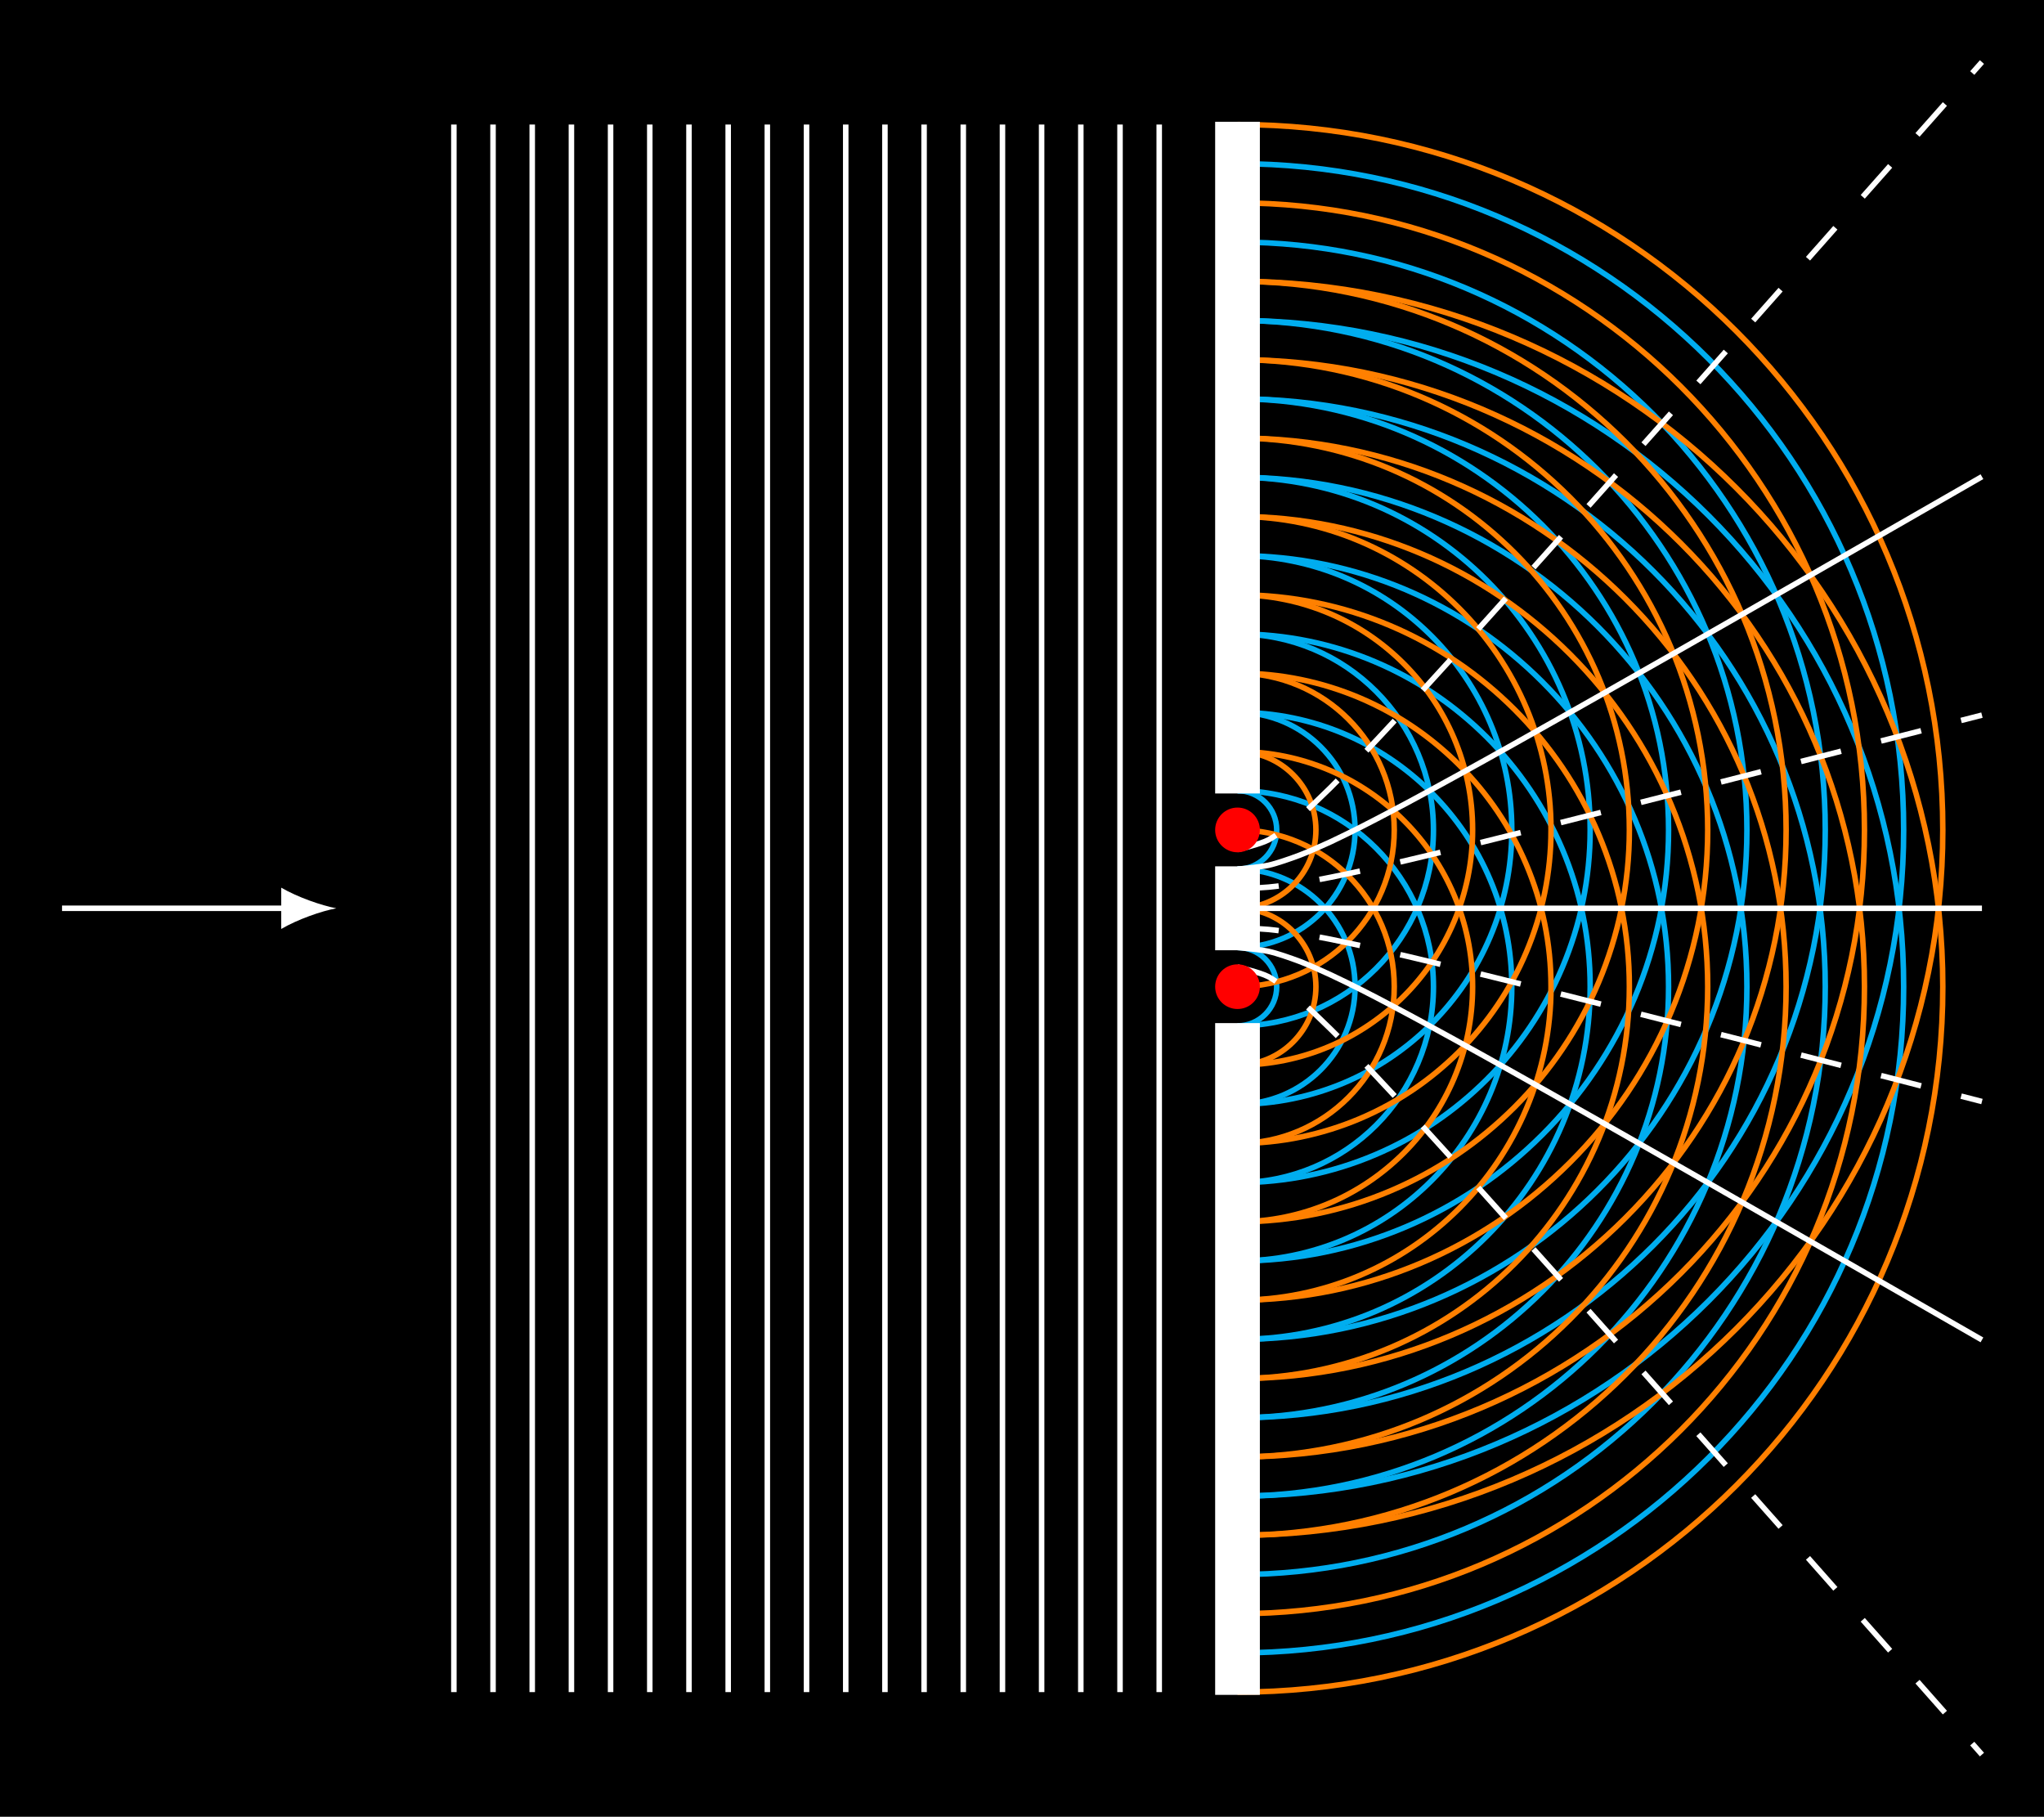
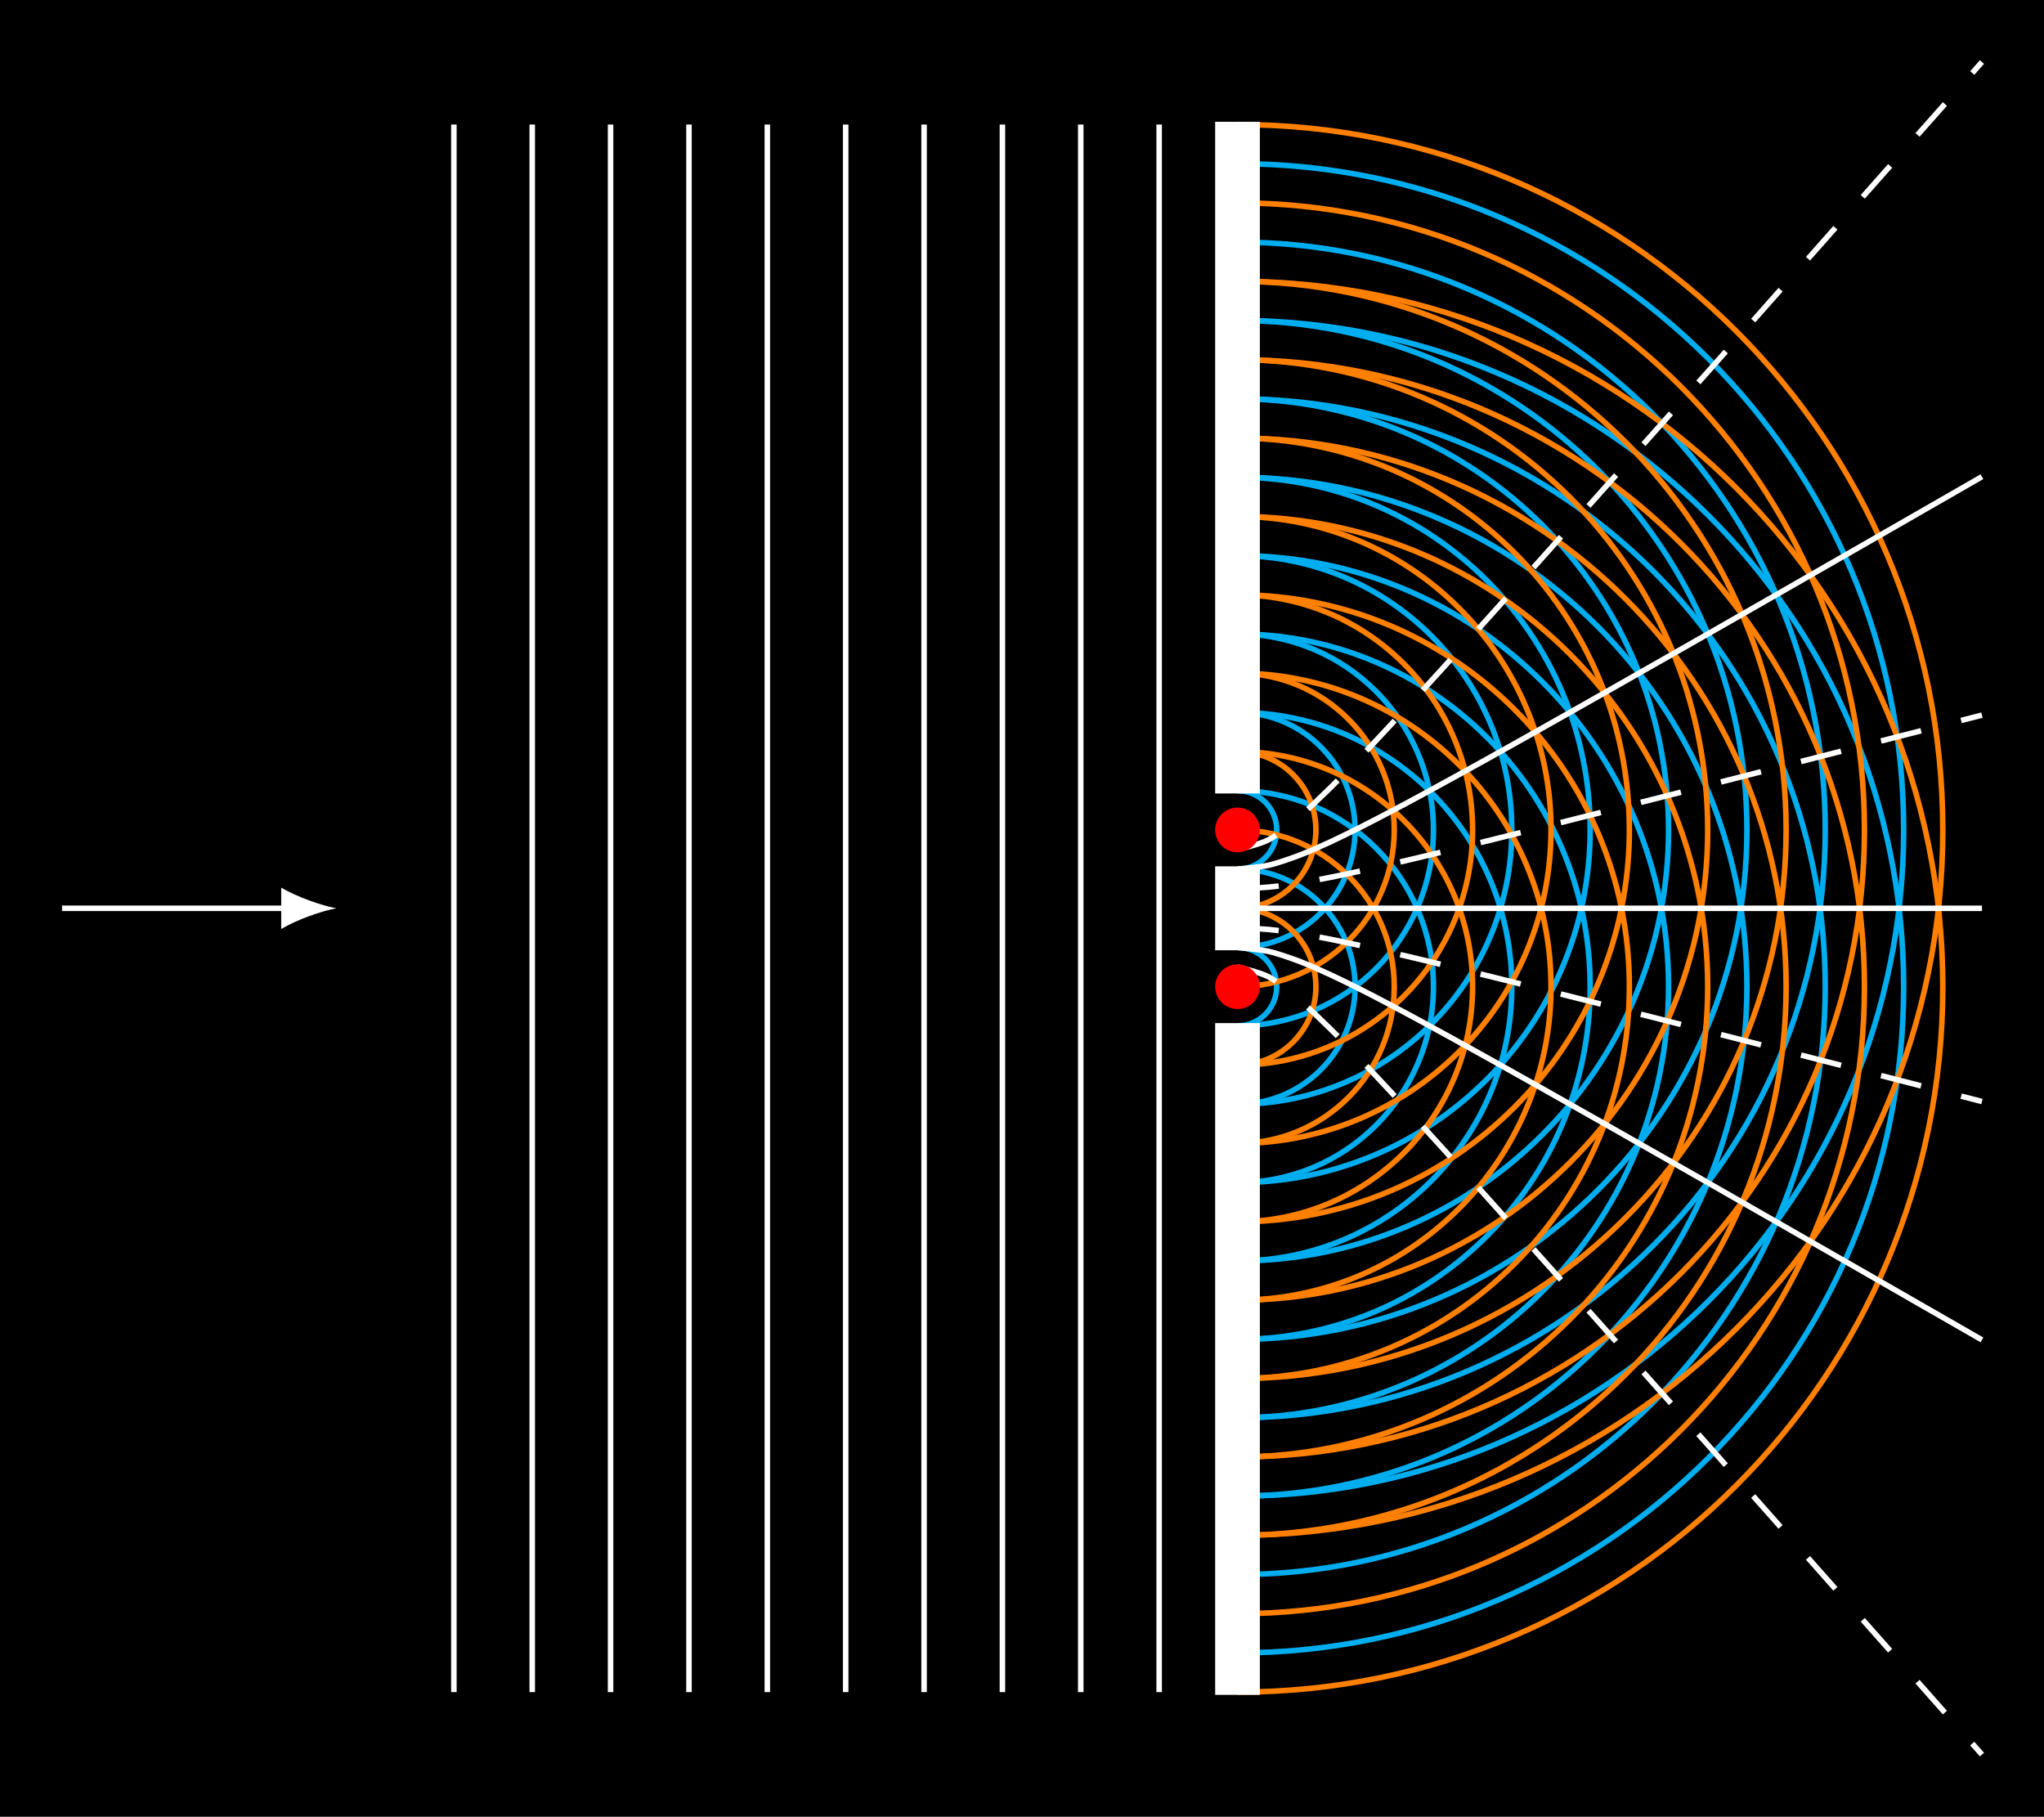
<svg xmlns="http://www.w3.org/2000/svg" width="147.872pt" height="131.4pt" viewBox="0 0 147.872 131.4" version="1.1">
  <defs>
    <clipPath id="clip1">
      <path d="M 0 0 L 147.871 0 L 147.871 131.398 L 0 131.398 Z M 0 0 " />
    </clipPath>
    <clipPath id="clip2">
      <path d="M 83 62 L 147.871 62 L 147.871 103 L 83 103 Z M 83 62 " />
    </clipPath>
    <clipPath id="clip3">
      <path d="M 83 60 L 147.871 60 L 147.871 72 L 83 72 Z M 83 60 " />
    </clipPath>
    <clipPath id="clip4">
      <path d="M 83 28 L 147.871 28 L 147.871 69 L 83 69 Z M 83 28 " />
    </clipPath>
    <clipPath id="clip5">
      <path d="M 83 64 L 147.871 64 L 147.871 131.398 L 83 131.398 Z M 83 64 " />
    </clipPath>
    <clipPath id="clip6">
      <path d="M 83 61 L 147.871 61 L 147.871 86 L 83 86 Z M 83 61 " />
    </clipPath>
    <clipPath id="clip7">
      <path d="M 83 46 L 147.871 46 L 147.871 70 L 83 70 Z M 83 46 " />
    </clipPath>
    <clipPath id="clip8">
      <path d="M 83 0 L 147.871 0 L 147.871 68 L 83 68 Z M 83 0 " />
    </clipPath>
  </defs>
  <g id="surface1">
    <g clip-path="url(#clip1)" clip-rule="nonzero">
      <path style=" stroke:none;fill-rule:nonzero;fill:rgb(0%,0%,0%);fill-opacity:1;" d="M 0 131.402 L 0 0 L 147.871 0 L 147.871 131.402 Z M 0 131.402 " />
      <path style=" stroke:none;fill-rule:nonzero;fill:rgb(0%,0%,0%);fill-opacity:1;" d="M 0 131.402 L 0 0 L 147.871 0 L 147.871 131.402 Z M 0 131.402 " />
    </g>
    <path style="fill:none;stroke-width:0.399;stroke-linecap:butt;stroke-linejoin:miter;stroke:rgb(100%,100%,100%);stroke-opacity:1;stroke-miterlimit:10;" d="M -85.04 0.001 L -68.786 0.001 " transform="matrix(1,0,0,-1,89.528,65.7)" />
    <path style=" stroke:none;fill-rule:nonzero;fill:rgb(100%,100%,100%);fill-opacity:1;" d="M 24.332 65.699 C 23.266 65.5 21.539 64.902 20.344 64.207 L 20.344 67.195 C 21.539 66.496 23.266 65.898 24.332 65.699 " />
    <path style="fill:none;stroke-width:0.399;stroke-linecap:butt;stroke-linejoin:miter;stroke:rgb(100%,100%,100%);stroke-opacity:1;stroke-miterlimit:10;" d="M -56.692 -56.695 L -56.692 56.692 " transform="matrix(1,0,0,-1,89.528,65.7)" />
-     <path style="fill:none;stroke-width:0.399;stroke-linecap:butt;stroke-linejoin:miter;stroke:rgb(100%,100%,100%);stroke-opacity:1;stroke-miterlimit:10;" d="M -53.86 -56.695 L -53.86 56.692 " transform="matrix(1,0,0,-1,89.528,65.7)" />
    <path style="fill:none;stroke-width:0.399;stroke-linecap:butt;stroke-linejoin:miter;stroke:rgb(100%,100%,100%);stroke-opacity:1;stroke-miterlimit:10;" d="M -51.024 -56.695 L -51.024 56.692 " transform="matrix(1,0,0,-1,89.528,65.7)" />
-     <path style="fill:none;stroke-width:0.399;stroke-linecap:butt;stroke-linejoin:miter;stroke:rgb(100%,100%,100%);stroke-opacity:1;stroke-miterlimit:10;" d="M -48.188 -56.695 L -48.188 56.692 " transform="matrix(1,0,0,-1,89.528,65.7)" />
    <path style="fill:none;stroke-width:0.399;stroke-linecap:butt;stroke-linejoin:miter;stroke:rgb(100%,100%,100%);stroke-opacity:1;stroke-miterlimit:10;" d="M -45.356 -56.695 L -45.356 56.692 " transform="matrix(1,0,0,-1,89.528,65.7)" />
-     <path style="fill:none;stroke-width:0.399;stroke-linecap:butt;stroke-linejoin:miter;stroke:rgb(100%,100%,100%);stroke-opacity:1;stroke-miterlimit:10;" d="M -42.52 -56.695 L -42.52 56.692 " transform="matrix(1,0,0,-1,89.528,65.7)" />
    <path style="fill:none;stroke-width:0.399;stroke-linecap:butt;stroke-linejoin:miter;stroke:rgb(100%,100%,100%);stroke-opacity:1;stroke-miterlimit:10;" d="M -39.684 -56.695 L -39.684 56.692 " transform="matrix(1,0,0,-1,89.528,65.7)" />
-     <path style="fill:none;stroke-width:0.399;stroke-linecap:butt;stroke-linejoin:miter;stroke:rgb(100%,100%,100%);stroke-opacity:1;stroke-miterlimit:10;" d="M -36.848 -56.695 L -36.848 56.692 " transform="matrix(1,0,0,-1,89.528,65.7)" />
    <path style="fill:none;stroke-width:0.399;stroke-linecap:butt;stroke-linejoin:miter;stroke:rgb(100%,100%,100%);stroke-opacity:1;stroke-miterlimit:10;" d="M -34.016 -56.695 L -34.016 56.692 " transform="matrix(1,0,0,-1,89.528,65.7)" />
-     <path style="fill:none;stroke-width:0.399;stroke-linecap:butt;stroke-linejoin:miter;stroke:rgb(100%,100%,100%);stroke-opacity:1;stroke-miterlimit:10;" d="M -31.18 -56.695 L -31.18 56.692 " transform="matrix(1,0,0,-1,89.528,65.7)" />
-     <path style="fill:none;stroke-width:0.399;stroke-linecap:butt;stroke-linejoin:miter;stroke:rgb(100%,100%,100%);stroke-opacity:1;stroke-miterlimit:10;" d="M -28.344 -56.695 L -28.344 56.692 " transform="matrix(1,0,0,-1,89.528,65.7)" />
-     <path style="fill:none;stroke-width:0.399;stroke-linecap:butt;stroke-linejoin:miter;stroke:rgb(100%,100%,100%);stroke-opacity:1;stroke-miterlimit:10;" d="M -25.508 -56.695 L -25.508 56.692 " transform="matrix(1,0,0,-1,89.528,65.7)" />
+     <path style="fill:none;stroke-width:0.399;stroke-linecap:butt;stroke-linejoin:miter;stroke:rgb(100%,100%,100%);stroke-opacity:1;stroke-miterlimit:10;" d="M -28.348 -56.695 L -28.348 56.692 " transform="matrix(1,0,0,-1,89.528,65.7)" />
    <path style="fill:none;stroke-width:0.399;stroke-linecap:butt;stroke-linejoin:miter;stroke:rgb(100%,100%,100%);stroke-opacity:1;stroke-miterlimit:10;" d="M -22.676 -56.695 L -22.676 56.692 " transform="matrix(1,0,0,-1,89.528,65.7)" />
-     <path style="fill:none;stroke-width:0.399;stroke-linecap:butt;stroke-linejoin:miter;stroke:rgb(100%,100%,100%);stroke-opacity:1;stroke-miterlimit:10;" d="M -19.84 -56.695 L -19.84 56.692 " transform="matrix(1,0,0,-1,89.528,65.7)" />
-     <path style="fill:none;stroke-width:0.399;stroke-linecap:butt;stroke-linejoin:miter;stroke:rgb(100%,100%,100%);stroke-opacity:1;stroke-miterlimit:10;" d="M -17.005 -56.695 L -17.005 56.692 " transform="matrix(1,0,0,-1,89.528,65.7)" />
-     <path style="fill:none;stroke-width:0.399;stroke-linecap:butt;stroke-linejoin:miter;stroke:rgb(100%,100%,100%);stroke-opacity:1;stroke-miterlimit:10;" d="M -14.173 -56.695 L -14.173 56.692 " transform="matrix(1,0,0,-1,89.528,65.7)" />
-     <path style="fill:none;stroke-width:0.399;stroke-linecap:butt;stroke-linejoin:miter;stroke:rgb(100%,100%,100%);stroke-opacity:1;stroke-miterlimit:10;" d="M -11.337 -56.695 L -11.337 56.692 " transform="matrix(1,0,0,-1,89.528,65.7)" />
-     <path style="fill:none;stroke-width:0.399;stroke-linecap:butt;stroke-linejoin:miter;stroke:rgb(100%,100%,100%);stroke-opacity:1;stroke-miterlimit:10;" d="M -8.501 -56.695 L -8.501 56.692 " transform="matrix(1,0,0,-1,89.528,65.7)" />
-     <path style="fill:none;stroke-width:0.399;stroke-linecap:butt;stroke-linejoin:miter;stroke:rgb(100%,100%,100%);stroke-opacity:1;stroke-miterlimit:10;" d="M -5.665 -56.695 L -5.665 56.692 " transform="matrix(1,0,0,-1,89.528,65.7)" />
+     <path style="fill:none;stroke-width:0.399;stroke-linecap:butt;stroke-linejoin:miter;stroke:rgb(100%,100%,100%);stroke-opacity:1;stroke-miterlimit:10;" d="M -17.008 -56.695 L -17.008 56.692 " transform="matrix(1,0,0,-1,89.528,65.7)" />
+     <path style="fill:none;stroke-width:0.399;stroke-linecap:butt;stroke-linejoin:miter;stroke:rgb(100%,100%,100%);stroke-opacity:1;stroke-miterlimit:10;" d="M -11.341 -56.695 L -11.341 56.692 " transform="matrix(1,0,0,-1,89.528,65.7)" />
+     <path style="fill:none;stroke-width:0.399;stroke-linecap:butt;stroke-linejoin:miter;stroke:rgb(100%,100%,100%);stroke-opacity:1;stroke-miterlimit:10;" d="M -5.669 -56.695 L -5.669 56.692 " transform="matrix(1,0,0,-1,89.528,65.7)" />
    <path style="fill:none;stroke-width:0.399;stroke-linecap:butt;stroke-linejoin:miter;stroke:rgb(0%,67.839%,93.729%);stroke-opacity:1;stroke-miterlimit:10;" d="M -0.001 2.833 C 1.566 2.833 2.835 4.102 2.835 5.669 C 2.835 7.235 1.566 8.505 -0.001 8.505 " transform="matrix(1,0,0,-1,89.528,65.7)" />
    <path style="fill:none;stroke-width:0.399;stroke-linecap:butt;stroke-linejoin:miter;stroke:rgb(0%,67.839%,93.729%);stroke-opacity:1;stroke-miterlimit:10;" d="M -0.001 -8.503 C 1.566 -8.503 2.835 -7.234 2.835 -5.671 C 2.835 -4.105 1.566 -2.835 -0.001 -2.835 " transform="matrix(1,0,0,-1,89.528,65.7)" />
    <path style="fill:none;stroke-width:0.399;stroke-linecap:butt;stroke-linejoin:miter;stroke:rgb(0%,67.839%,93.729%);stroke-opacity:1;stroke-miterlimit:10;" d="M -0.001 -2.835 C 4.699 -2.835 8.503 0.973 8.503 5.669 C 8.503 10.368 4.699 14.173 -0.001 14.173 " transform="matrix(1,0,0,-1,89.528,65.7)" />
    <path style="fill:none;stroke-width:0.399;stroke-linecap:butt;stroke-linejoin:miter;stroke:rgb(0%,67.839%,93.729%);stroke-opacity:1;stroke-miterlimit:10;" d="M -0.001 -14.175 C 4.699 -14.175 8.503 -10.366 8.503 -5.671 C 8.503 -0.972 4.699 2.837 -0.001 2.837 " transform="matrix(1,0,0,-1,89.528,65.7)" />
    <path style="fill:none;stroke-width:0.399;stroke-linecap:butt;stroke-linejoin:miter;stroke:rgb(0%,67.839%,93.729%);stroke-opacity:1;stroke-miterlimit:10;" d="M -0.001 -8.503 C 7.827 -8.503 14.175 -2.159 14.175 5.669 C 14.175 13.497 7.827 19.845 -0.001 19.845 " transform="matrix(1,0,0,-1,89.528,65.7)" />
    <path style="fill:none;stroke-width:0.399;stroke-linecap:butt;stroke-linejoin:miter;stroke:rgb(0%,67.839%,93.729%);stroke-opacity:1;stroke-miterlimit:10;" d="M -0.001 -19.843 C 7.827 -19.843 14.175 -13.495 14.175 -5.671 C 14.175 2.157 7.827 8.505 -0.001 8.505 " transform="matrix(1,0,0,-1,89.528,65.7)" />
    <path style="fill:none;stroke-width:0.399;stroke-linecap:butt;stroke-linejoin:miter;stroke:rgb(0%,67.839%,93.729%);stroke-opacity:1;stroke-miterlimit:10;" d="M -0.001 -14.175 C 10.96 -14.175 19.843 -5.288 19.843 5.669 C 19.843 16.63 10.96 25.512 -0.001 25.512 " transform="matrix(1,0,0,-1,89.528,65.7)" />
    <path style="fill:none;stroke-width:0.399;stroke-linecap:butt;stroke-linejoin:miter;stroke:rgb(0%,67.839%,93.729%);stroke-opacity:1;stroke-miterlimit:10;" d="M -0.001 -25.511 C 10.96 -25.511 19.843 -16.628 19.843 -5.671 C 19.843 5.29 10.96 14.173 -0.001 14.173 " transform="matrix(1,0,0,-1,89.528,65.7)" />
    <path style="fill:none;stroke-width:0.399;stroke-linecap:butt;stroke-linejoin:miter;stroke:rgb(0%,67.839%,93.729%);stroke-opacity:1;stroke-miterlimit:10;" d="M -0.001 -19.843 C 14.089 -19.843 25.511 -8.421 25.511 5.669 C 25.511 19.759 14.089 31.18 -0.001 31.18 " transform="matrix(1,0,0,-1,89.528,65.7)" />
    <path style="fill:none;stroke-width:0.399;stroke-linecap:butt;stroke-linejoin:miter;stroke:rgb(0%,67.839%,93.729%);stroke-opacity:1;stroke-miterlimit:10;" d="M -0.001 -31.183 C 14.089 -31.183 25.511 -19.761 25.511 -5.671 C 25.511 8.423 14.089 19.845 -0.001 19.845 " transform="matrix(1,0,0,-1,89.528,65.7)" />
    <path style="fill:none;stroke-width:0.399;stroke-linecap:butt;stroke-linejoin:miter;stroke:rgb(0%,67.839%,93.729%);stroke-opacity:1;stroke-miterlimit:10;" d="M -0.001 -25.511 C 17.222 -25.511 31.183 -11.55 31.183 5.669 C 31.183 22.891 17.222 36.852 -0.001 36.852 " transform="matrix(1,0,0,-1,89.528,65.7)" />
    <path style="fill:none;stroke-width:0.399;stroke-linecap:butt;stroke-linejoin:miter;stroke:rgb(0%,67.839%,93.729%);stroke-opacity:1;stroke-miterlimit:10;" d="M -0.001 -36.851 C 17.222 -36.851 31.183 -22.89 31.183 -5.671 C 31.183 11.552 17.222 25.512 -0.001 25.512 " transform="matrix(1,0,0,-1,89.528,65.7)" />
    <path style="fill:none;stroke-width:0.399;stroke-linecap:butt;stroke-linejoin:miter;stroke:rgb(0%,67.839%,93.729%);stroke-opacity:1;stroke-miterlimit:10;" d="M -0.001 -31.183 C 20.351 -31.183 36.851 -14.683 36.851 5.669 C 36.851 26.02 20.351 42.52 -0.001 42.52 " transform="matrix(1,0,0,-1,89.528,65.7)" />
    <path style="fill:none;stroke-width:0.399;stroke-linecap:butt;stroke-linejoin:miter;stroke:rgb(0%,67.839%,93.729%);stroke-opacity:1;stroke-miterlimit:10;" d="M -0.001 -42.519 C 20.351 -42.519 36.851 -26.023 36.851 -5.671 C 36.851 14.684 20.351 31.18 -0.001 31.18 " transform="matrix(1,0,0,-1,89.528,65.7)" />
    <path style="fill:none;stroke-width:0.399;stroke-linecap:butt;stroke-linejoin:miter;stroke:rgb(0%,67.839%,93.729%);stroke-opacity:1;stroke-miterlimit:10;" d="M -0.001 -36.851 C 23.484 -36.851 42.519 -17.816 42.519 5.669 C 42.519 29.153 23.484 48.188 -0.001 48.188 " transform="matrix(1,0,0,-1,89.528,65.7)" />
    <path style="fill:none;stroke-width:0.399;stroke-linecap:butt;stroke-linejoin:miter;stroke:rgb(0%,67.839%,93.729%);stroke-opacity:1;stroke-miterlimit:10;" d="M -0.001 -48.191 C 23.484 -48.191 42.519 -29.152 42.519 -5.671 C 42.519 17.813 23.484 36.852 -0.001 36.852 " transform="matrix(1,0,0,-1,89.528,65.7)" />
    <path style="fill:none;stroke-width:0.399;stroke-linecap:butt;stroke-linejoin:miter;stroke:rgb(0%,67.839%,93.729%);stroke-opacity:1;stroke-miterlimit:10;" d="M -0.001 -42.519 C 26.613 -42.519 48.191 -20.945 48.191 5.669 C 48.191 32.282 26.613 53.86 -0.001 53.86 " transform="matrix(1,0,0,-1,89.528,65.7)" />
    <path style="fill:none;stroke-width:0.399;stroke-linecap:butt;stroke-linejoin:miter;stroke:rgb(0%,67.839%,93.729%);stroke-opacity:1;stroke-miterlimit:10;" d="M -0.001 -53.859 C 26.613 -53.859 48.191 -32.284 48.191 -5.671 C 48.191 20.946 26.613 42.52 -0.001 42.52 " transform="matrix(1,0,0,-1,89.528,65.7)" />
    <path style="fill:none;stroke-width:0.399;stroke-linecap:butt;stroke-linejoin:miter;stroke:rgb(100%,50%,0%);stroke-opacity:1;stroke-miterlimit:10;" d="M -0.001 0.001 C 3.132 0.001 5.671 2.54 5.671 5.669 C 5.671 8.802 3.132 11.337 -0.001 11.337 " transform="matrix(1,0,0,-1,89.528,65.7)" />
    <path style="fill:none;stroke-width:0.399;stroke-linecap:butt;stroke-linejoin:miter;stroke:rgb(100%,50%,0%);stroke-opacity:1;stroke-miterlimit:10;" d="M -0.001 -11.339 C 3.132 -11.339 5.671 -8.8 5.671 -5.671 C 5.671 -2.538 3.132 0.001 -0.001 0.001 " transform="matrix(1,0,0,-1,89.528,65.7)" />
    <path style="fill:none;stroke-width:0.399;stroke-linecap:butt;stroke-linejoin:miter;stroke:rgb(100%,50%,0%);stroke-opacity:1;stroke-miterlimit:10;" d="M -0.001 -5.671 C 6.261 -5.671 11.339 -0.593 11.339 5.669 C 11.339 11.93 6.261 17.009 -0.001 17.009 " transform="matrix(1,0,0,-1,89.528,65.7)" />
    <path style="fill:none;stroke-width:0.399;stroke-linecap:butt;stroke-linejoin:miter;stroke:rgb(100%,50%,0%);stroke-opacity:1;stroke-miterlimit:10;" d="M -0.001 -17.007 C 6.261 -17.007 11.339 -11.933 11.339 -5.671 C 11.339 0.595 6.261 5.669 -0.001 5.669 " transform="matrix(1,0,0,-1,89.528,65.7)" />
    <path style="fill:none;stroke-width:0.399;stroke-linecap:butt;stroke-linejoin:miter;stroke:rgb(100%,50%,0%);stroke-opacity:1;stroke-miterlimit:10;" d="M -0.001 -11.339 C 9.394 -11.339 17.007 -3.726 17.007 5.669 C 17.007 15.063 9.394 22.677 -0.001 22.677 " transform="matrix(1,0,0,-1,89.528,65.7)" />
    <path style="fill:none;stroke-width:0.399;stroke-linecap:butt;stroke-linejoin:miter;stroke:rgb(100%,50%,0%);stroke-opacity:1;stroke-miterlimit:10;" d="M -0.001 -22.679 C 9.394 -22.679 17.007 -15.062 17.007 -5.671 C 17.007 3.723 9.394 11.337 -0.001 11.337 " transform="matrix(1,0,0,-1,89.528,65.7)" />
    <path style="fill:none;stroke-width:0.399;stroke-linecap:butt;stroke-linejoin:miter;stroke:rgb(100%,50%,0%);stroke-opacity:1;stroke-miterlimit:10;" d="M -0.001 -17.007 C 12.523 -17.007 22.679 -6.855 22.679 5.669 C 22.679 18.192 12.523 28.345 -0.001 28.345 " transform="matrix(1,0,0,-1,89.528,65.7)" />
    <path style="fill:none;stroke-width:0.399;stroke-linecap:butt;stroke-linejoin:miter;stroke:rgb(100%,50%,0%);stroke-opacity:1;stroke-miterlimit:10;" d="M -0.001 -28.347 C 12.523 -28.347 22.679 -18.195 22.679 -5.671 C 22.679 6.856 12.523 17.009 -0.001 17.009 " transform="matrix(1,0,0,-1,89.528,65.7)" />
    <path style="fill:none;stroke-width:0.399;stroke-linecap:butt;stroke-linejoin:miter;stroke:rgb(100%,50%,0%);stroke-opacity:1;stroke-miterlimit:10;" d="M -0.001 -22.679 C 15.656 -22.679 28.347 -9.988 28.347 5.669 C 28.347 21.325 15.656 34.016 -0.001 34.016 " transform="matrix(1,0,0,-1,89.528,65.7)" />
    <path style="fill:none;stroke-width:0.399;stroke-linecap:butt;stroke-linejoin:miter;stroke:rgb(100%,50%,0%);stroke-opacity:1;stroke-miterlimit:10;" d="M -0.001 -34.015 C 15.656 -34.015 28.347 -21.323 28.347 -5.671 C 28.347 9.985 15.656 22.677 -0.001 22.677 " transform="matrix(1,0,0,-1,89.528,65.7)" />
    <path style="fill:none;stroke-width:0.399;stroke-linecap:butt;stroke-linejoin:miter;stroke:rgb(100%,50%,0%);stroke-opacity:1;stroke-miterlimit:10;" d="M -0.001 -28.347 C 18.788 -28.347 34.015 -13.116 34.015 5.669 C 34.015 24.454 18.788 39.684 -0.001 39.684 " transform="matrix(1,0,0,-1,89.528,65.7)" />
    <path style="fill:none;stroke-width:0.399;stroke-linecap:butt;stroke-linejoin:miter;stroke:rgb(100%,50%,0%);stroke-opacity:1;stroke-miterlimit:10;" d="M -0.001 -39.687 C 18.788 -39.687 34.015 -24.456 34.015 -5.671 C 34.015 13.118 18.788 28.345 -0.001 28.345 " transform="matrix(1,0,0,-1,89.528,65.7)" />
    <path style="fill:none;stroke-width:0.399;stroke-linecap:butt;stroke-linejoin:miter;stroke:rgb(100%,50%,0%);stroke-opacity:1;stroke-miterlimit:10;" d="M -0.001 -34.015 C 21.917 -34.015 39.687 -16.249 39.687 5.669 C 39.687 27.587 21.917 45.352 -0.001 45.352 " transform="matrix(1,0,0,-1,89.528,65.7)" />
    <path style="fill:none;stroke-width:0.399;stroke-linecap:butt;stroke-linejoin:miter;stroke:rgb(100%,50%,0%);stroke-opacity:1;stroke-miterlimit:10;" d="M -0.001 -45.355 C 21.917 -45.355 39.687 -27.585 39.687 -5.671 C 39.687 16.247 21.917 34.016 -0.001 34.016 " transform="matrix(1,0,0,-1,89.528,65.7)" />
    <path style="fill:none;stroke-width:0.399;stroke-linecap:butt;stroke-linejoin:miter;stroke:rgb(100%,50%,0%);stroke-opacity:1;stroke-miterlimit:10;" d="M -0.001 -39.687 C 25.05 -39.687 45.355 -19.378 45.355 5.669 C 45.355 30.72 25.05 51.024 -0.001 51.024 " transform="matrix(1,0,0,-1,89.528,65.7)" />
    <path style="fill:none;stroke-width:0.399;stroke-linecap:butt;stroke-linejoin:miter;stroke:rgb(100%,50%,0%);stroke-opacity:1;stroke-miterlimit:10;" d="M -0.001 -51.023 C 25.05 -51.023 45.355 -30.718 45.355 -5.671 C 45.355 19.38 25.05 39.684 -0.001 39.684 " transform="matrix(1,0,0,-1,89.528,65.7)" />
    <path style="fill:none;stroke-width:0.399;stroke-linecap:butt;stroke-linejoin:miter;stroke:rgb(100%,50%,0%);stroke-opacity:1;stroke-miterlimit:10;" d="M -0.001 -45.355 C 28.179 -45.355 51.023 -22.511 51.023 5.669 C 51.023 33.848 28.179 56.692 -0.001 56.692 " transform="matrix(1,0,0,-1,89.528,65.7)" />
    <path style="fill:none;stroke-width:0.399;stroke-linecap:butt;stroke-linejoin:miter;stroke:rgb(100%,50%,0%);stroke-opacity:1;stroke-miterlimit:10;" d="M -0.001 -56.695 C 28.179 -56.695 51.023 -33.851 51.023 -5.671 C 51.023 22.509 28.179 45.352 -0.001 45.352 " transform="matrix(1,0,0,-1,89.528,65.7)" />
    <g clip-path="url(#clip2)" clip-rule="nonzero">
      <path style="fill:none;stroke-width:0.399;stroke-linecap:butt;stroke-linejoin:miter;stroke:rgb(100%,100%,100%);stroke-opacity:1;stroke-miterlimit:10;" d="M -0.001 -2.835 C -0.001 -2.835 1.62 -2.976 2.245 -3.116 C 2.867 -3.253 3.867 -3.605 4.488 -3.839 C 5.113 -4.073 6.109 -4.523 6.734 -4.812 C 7.355 -5.097 8.355 -5.593 8.976 -5.905 C 9.597 -6.218 10.597 -6.741 11.218 -7.07 C 11.843 -7.398 12.843 -7.937 13.464 -8.273 C 14.085 -8.609 15.085 -9.159 15.706 -9.499 C 16.331 -9.843 17.327 -10.398 17.952 -10.745 C 18.574 -11.089 19.574 -11.648 20.195 -11.999 C 20.82 -12.347 21.816 -12.909 22.441 -13.261 C 23.062 -13.613 24.062 -14.175 24.683 -14.53 C 25.308 -14.882 26.304 -15.448 26.929 -15.8 C 27.55 -16.155 28.55 -16.722 29.171 -17.077 C 29.796 -17.433 30.792 -18.003 31.417 -18.355 C 32.038 -18.71 33.038 -19.28 33.66 -19.636 C 34.285 -19.991 35.281 -20.566 35.906 -20.921 C 36.527 -21.277 37.527 -21.847 38.148 -22.206 C 38.769 -22.562 39.769 -23.132 40.394 -23.491 C 41.015 -23.847 42.015 -24.417 42.636 -24.777 C 43.257 -25.132 44.257 -25.706 44.878 -26.062 C 45.503 -26.421 46.503 -26.995 47.124 -27.351 C 47.745 -27.71 48.745 -28.284 49.367 -28.64 C 49.992 -28.999 50.988 -29.573 51.613 -29.929 C 52.234 -30.288 53.855 -31.218 53.855 -31.218 " transform="matrix(1,0,0,-1,89.528,65.7)" />
    </g>
    <g clip-path="url(#clip3)" clip-rule="nonzero">
      <path style="fill:none;stroke-width:0.399;stroke-linecap:butt;stroke-linejoin:miter;stroke:rgb(100%,100%,100%);stroke-opacity:1;stroke-miterlimit:10;" d="M -0.001 0.001 C -0.001 0.001 1.62 0.001 2.245 0.001 C 2.867 0.001 3.867 0.001 4.488 0.001 C 5.113 0.001 6.109 0.001 6.734 0.001 C 7.355 0.001 8.355 0.001 8.976 0.001 C 9.597 0.001 10.597 0.001 11.218 0.001 C 11.843 0.001 12.843 0.001 13.464 0.001 C 14.085 0.001 15.085 0.001 15.706 0.001 C 16.331 0.001 17.327 0.001 17.952 0.001 C 18.574 0.001 19.574 0.001 20.195 0.001 C 20.82 0.001 21.816 0.001 22.441 0.001 C 23.062 0.001 24.062 0.001 24.683 0.001 C 25.308 0.001 26.304 0.001 26.929 0.001 C 27.55 0.001 28.55 0.001 29.171 0.001 C 29.796 0.001 30.792 0.001 31.417 0.001 C 32.038 0.001 33.038 0.001 33.66 0.001 C 34.285 0.001 35.281 0.001 35.906 0.001 C 36.527 0.001 37.527 0.001 38.148 0.001 C 38.769 0.001 39.769 0.001 40.394 0.001 C 41.015 0.001 42.015 0.001 42.636 0.001 C 43.257 0.001 44.257 0.001 44.878 0.001 C 45.503 0.001 46.503 0.001 47.124 0.001 C 47.745 0.001 48.745 0.001 49.367 0.001 C 49.992 0.001 50.988 0.001 51.613 0.001 C 52.234 0.001 53.855 0.001 53.855 0.001 " transform="matrix(1,0,0,-1,89.528,65.7)" />
    </g>
    <g clip-path="url(#clip4)" clip-rule="nonzero">
      <path style="fill:none;stroke-width:0.399;stroke-linecap:butt;stroke-linejoin:miter;stroke:rgb(100%,100%,100%);stroke-opacity:1;stroke-miterlimit:10;" d="M -0.001 2.833 C -0.001 2.833 1.62 2.977 2.245 3.114 C 2.867 3.255 3.867 3.606 4.488 3.841 C 5.113 4.075 6.109 4.524 6.734 4.809 C 7.355 5.098 8.355 5.595 8.976 5.907 C 9.597 6.22 10.597 6.743 11.218 7.071 C 11.843 7.399 12.843 7.934 13.464 8.274 C 14.085 8.61 15.085 9.157 15.706 9.501 C 16.331 9.845 17.327 10.395 17.952 10.743 C 18.574 11.091 19.574 11.649 20.195 11.997 C 20.82 12.348 21.816 12.911 22.441 13.262 C 23.062 13.61 24.062 14.177 24.683 14.528 C 25.308 14.88 26.304 15.446 26.929 15.802 C 27.55 16.153 28.55 16.723 29.171 17.079 C 29.796 17.43 30.792 18.001 31.417 18.356 C 32.038 18.712 33.038 19.282 33.66 19.637 C 34.285 19.993 35.281 20.563 35.906 20.919 C 36.527 21.278 37.527 21.848 38.148 22.204 C 38.769 22.559 39.769 23.134 40.394 23.489 C 41.015 23.848 42.015 24.419 42.636 24.778 C 43.257 25.134 44.257 25.708 44.878 26.063 C 45.503 26.423 46.503 26.993 47.124 27.352 C 47.745 27.708 48.745 28.282 49.367 28.641 C 49.992 28.997 50.988 29.571 51.613 29.93 C 52.234 30.286 53.855 31.22 53.855 31.22 " transform="matrix(1,0,0,-1,89.528,65.7)" />
    </g>
    <g clip-path="url(#clip5)" clip-rule="nonzero">
      <path style="fill:none;stroke-width:0.399;stroke-linecap:butt;stroke-linejoin:miter;stroke:rgb(100%,100%,100%);stroke-opacity:1;stroke-dasharray:2.989,2.989;stroke-miterlimit:10;" d="M -0.001 -4.253 C -0.001 -4.253 1.62 -4.624 2.245 -4.952 C 2.867 -5.284 3.867 -6.105 4.488 -6.628 C 5.113 -7.155 6.109 -8.128 6.734 -8.738 C 7.355 -9.347 8.355 -10.382 8.976 -11.03 C 9.597 -11.679 10.597 -12.745 11.218 -13.413 C 11.843 -14.081 12.843 -15.167 13.464 -15.847 C 14.085 -16.527 15.085 -17.624 15.706 -18.312 C 16.331 -18.995 17.327 -20.105 17.952 -20.792 C 18.574 -21.484 19.574 -22.597 20.195 -23.292 C 20.82 -23.984 21.816 -25.101 22.441 -25.796 C 23.062 -26.491 24.062 -27.613 24.683 -28.308 C 25.308 -29.007 26.304 -30.128 26.929 -30.827 C 27.55 -31.527 28.55 -32.648 29.171 -33.347 C 29.796 -34.05 30.792 -35.171 31.417 -35.874 C 32.038 -36.573 33.038 -37.698 33.66 -38.402 C 34.285 -39.105 35.281 -40.23 35.906 -40.933 C 36.527 -41.632 37.527 -42.761 38.148 -43.464 C 38.769 -44.163 39.769 -45.292 40.394 -45.995 C 41.015 -46.698 42.015 -47.827 42.636 -48.53 C 43.257 -49.234 44.257 -50.359 44.878 -51.066 C 45.503 -51.769 46.503 -52.898 47.124 -53.601 C 47.745 -54.304 48.745 -55.433 49.367 -56.136 C 49.992 -56.839 50.988 -57.972 51.613 -58.675 C 52.234 -59.378 53.855 -61.214 53.855 -61.214 " transform="matrix(1,0,0,-1,89.528,65.7)" />
    </g>
    <g clip-path="url(#clip6)" clip-rule="nonzero">
      <path style="fill:none;stroke-width:0.399;stroke-linecap:butt;stroke-linejoin:miter;stroke:rgb(100%,100%,100%);stroke-opacity:1;stroke-dasharray:2.989,2.989;stroke-miterlimit:10;" d="M -0.001 -1.417 C -0.001 -1.417 1.62 -1.472 2.245 -1.53 C 2.867 -1.589 3.867 -1.73 4.488 -1.831 C 5.113 -1.929 6.109 -2.12 6.734 -2.241 C 7.355 -2.366 8.355 -2.581 8.976 -2.714 C 9.597 -2.851 10.597 -3.081 11.218 -3.226 C 11.843 -3.366 12.843 -3.605 13.464 -3.753 C 14.085 -3.902 15.085 -4.144 15.706 -4.296 C 16.331 -4.448 17.327 -4.691 17.952 -4.847 C 18.574 -4.999 19.574 -5.249 20.195 -5.402 C 20.82 -5.558 21.816 -5.808 22.441 -5.964 C 23.062 -6.12 24.062 -6.37 24.683 -6.527 C 25.308 -6.683 26.304 -6.937 26.929 -7.093 C 27.55 -7.249 28.55 -7.503 29.171 -7.663 C 29.796 -7.82 30.792 -8.073 31.417 -8.234 C 32.038 -8.39 33.038 -8.644 33.66 -8.804 C 34.285 -8.96 35.281 -9.218 35.906 -9.374 C 36.527 -9.534 37.527 -9.788 38.148 -9.948 C 38.769 -10.109 39.769 -10.363 40.394 -10.523 C 41.015 -10.683 42.015 -10.937 42.636 -11.097 C 43.257 -11.257 44.257 -11.511 44.878 -11.671 C 45.503 -11.831 46.503 -12.085 47.124 -12.245 C 47.745 -12.405 48.745 -12.663 49.367 -12.823 C 49.992 -12.984 50.988 -13.238 51.613 -13.398 C 52.234 -13.558 53.855 -13.976 53.855 -13.976 " transform="matrix(1,0,0,-1,89.528,65.7)" />
    </g>
    <g clip-path="url(#clip7)" clip-rule="nonzero">
      <path style="fill:none;stroke-width:0.399;stroke-linecap:butt;stroke-linejoin:miter;stroke:rgb(100%,100%,100%);stroke-opacity:1;stroke-dasharray:2.989,2.989;stroke-miterlimit:10;" d="M -0.001 1.419 C -0.001 1.419 1.62 1.473 2.245 1.532 C 2.867 1.587 3.867 1.731 4.488 1.829 C 5.113 1.93 6.109 2.118 6.734 2.243 C 7.355 2.364 8.355 2.579 8.976 2.716 C 9.597 2.852 10.597 3.079 11.218 3.223 C 11.843 3.368 12.843 3.606 13.464 3.755 C 14.085 3.903 15.085 4.145 15.706 4.294 C 16.331 4.446 17.327 4.692 17.952 4.845 C 18.574 5.001 19.574 5.247 20.195 5.403 C 20.82 5.555 21.816 5.805 22.441 5.962 C 23.062 6.118 24.062 6.372 24.683 6.528 C 25.308 6.684 26.304 6.934 26.929 7.095 C 27.55 7.251 28.55 7.505 29.171 7.661 C 29.796 7.821 30.792 8.075 31.417 8.231 C 32.038 8.391 33.038 8.645 33.66 8.802 C 34.285 8.962 35.281 9.216 35.906 9.376 C 36.527 9.536 37.527 9.79 38.148 9.95 C 38.769 10.106 39.769 10.364 40.394 10.524 C 41.015 10.68 42.015 10.938 42.636 11.098 C 43.257 11.255 44.257 11.512 44.878 11.673 C 45.503 11.829 46.503 12.087 47.124 12.247 C 47.745 12.407 48.745 12.661 49.367 12.821 C 49.992 12.981 50.988 13.239 51.613 13.399 C 52.234 13.559 53.855 13.973 53.855 13.973 " transform="matrix(1,0,0,-1,89.528,65.7)" />
    </g>
    <g clip-path="url(#clip8)" clip-rule="nonzero">
      <path style="fill:none;stroke-width:0.399;stroke-linecap:butt;stroke-linejoin:miter;stroke:rgb(100%,100%,100%);stroke-opacity:1;stroke-dasharray:2.989,2.989;stroke-miterlimit:10;" d="M -0.001 4.251 C -0.001 4.251 1.62 4.622 2.245 4.954 C 2.867 5.282 3.867 6.106 4.488 6.63 C 5.113 7.153 6.109 8.126 6.734 8.735 C 7.355 9.348 8.355 10.38 8.976 11.028 C 9.597 11.677 10.597 12.743 11.218 13.415 C 11.843 14.083 12.843 15.169 13.464 15.848 C 14.085 16.528 15.085 17.626 15.706 18.309 C 16.331 18.997 17.327 20.102 17.952 20.794 C 18.574 21.485 19.574 22.595 20.195 23.29 C 20.82 23.985 21.816 25.098 22.441 25.798 C 23.062 26.493 24.062 27.61 24.683 28.309 C 25.308 29.009 26.304 30.126 26.929 30.825 C 27.55 31.524 28.55 32.649 29.171 33.348 C 29.796 34.048 30.792 35.173 31.417 35.872 C 32.038 36.575 33.038 37.7 33.66 38.399 C 34.285 39.102 35.281 40.227 35.906 40.93 C 36.527 41.634 37.527 42.759 38.148 43.462 C 38.769 44.165 39.769 45.294 40.394 45.997 C 41.015 46.7 42.015 47.825 42.636 48.528 C 43.257 49.231 44.257 50.36 44.878 51.063 C 45.503 51.766 46.503 52.895 47.124 53.598 C 47.745 54.305 48.745 55.434 49.367 56.138 C 49.992 56.841 50.988 57.97 51.613 58.673 C 52.234 59.38 53.855 61.212 53.855 61.212 " transform="matrix(1,0,0,-1,89.528,65.7)" />
    </g>
    <path style="fill-rule:nonzero;fill:rgb(100%,100%,100%);fill-opacity:1;stroke-width:0.399;stroke-linecap:butt;stroke-linejoin:miter;stroke:rgb(100%,100%,100%);stroke-opacity:1;stroke-miterlimit:10;" d="M 1.417 -56.695 L 1.417 -8.503 L -1.419 -8.503 L -1.419 -56.695 Z M 1.417 -56.695 " transform="matrix(1,0,0,-1,89.528,65.7)" />
    <path style="fill-rule:nonzero;fill:rgb(100%,100%,100%);fill-opacity:1;stroke-width:0.399;stroke-linecap:butt;stroke-linejoin:miter;stroke:rgb(100%,100%,100%);stroke-opacity:1;stroke-miterlimit:10;" d="M 1.417 -2.835 L 1.417 2.837 L -1.419 2.837 L -1.419 -2.835 Z M 1.417 -2.835 " transform="matrix(1,0,0,-1,89.528,65.7)" />
    <path style="fill-rule:nonzero;fill:rgb(100%,100%,100%);fill-opacity:1;stroke-width:0.399;stroke-linecap:butt;stroke-linejoin:miter;stroke:rgb(100%,100%,100%);stroke-opacity:1;stroke-miterlimit:10;" d="M 1.417 56.692 L 1.417 8.505 L -1.419 8.505 L -1.419 56.692 Z M 1.417 56.692 " transform="matrix(1,0,0,-1,89.528,65.7)" />
    <path style="fill-rule:nonzero;fill:rgb(100%,0%,0%);fill-opacity:1;stroke-width:0.399;stroke-linecap:butt;stroke-linejoin:miter;stroke:rgb(100%,0%,0%);stroke-opacity:1;stroke-miterlimit:10;" d="M 1.417 5.669 C 1.417 6.454 0.784 7.087 -0.001 7.087 C -0.782 7.087 -1.419 6.454 -1.419 5.669 C -1.419 4.888 -0.782 4.251 -0.001 4.251 C 0.784 4.251 1.417 4.888 1.417 5.669 Z M 1.417 5.669 " transform="matrix(1,0,0,-1,89.528,65.7)" />
    <path style="fill-rule:nonzero;fill:rgb(100%,0%,0%);fill-opacity:1;stroke-width:0.399;stroke-linecap:butt;stroke-linejoin:miter;stroke:rgb(100%,0%,0%);stroke-opacity:1;stroke-miterlimit:10;" d="M 1.417 -5.671 C 1.417 -4.886 0.784 -4.253 -0.001 -4.253 C -0.782 -4.253 -1.419 -4.886 -1.419 -5.671 C -1.419 -6.452 -0.782 -7.085 -0.001 -7.085 C 0.784 -7.085 1.417 -6.452 1.417 -5.671 Z M 1.417 -5.671 " transform="matrix(1,0,0,-1,89.528,65.7)" />
  </g>
</svg>
